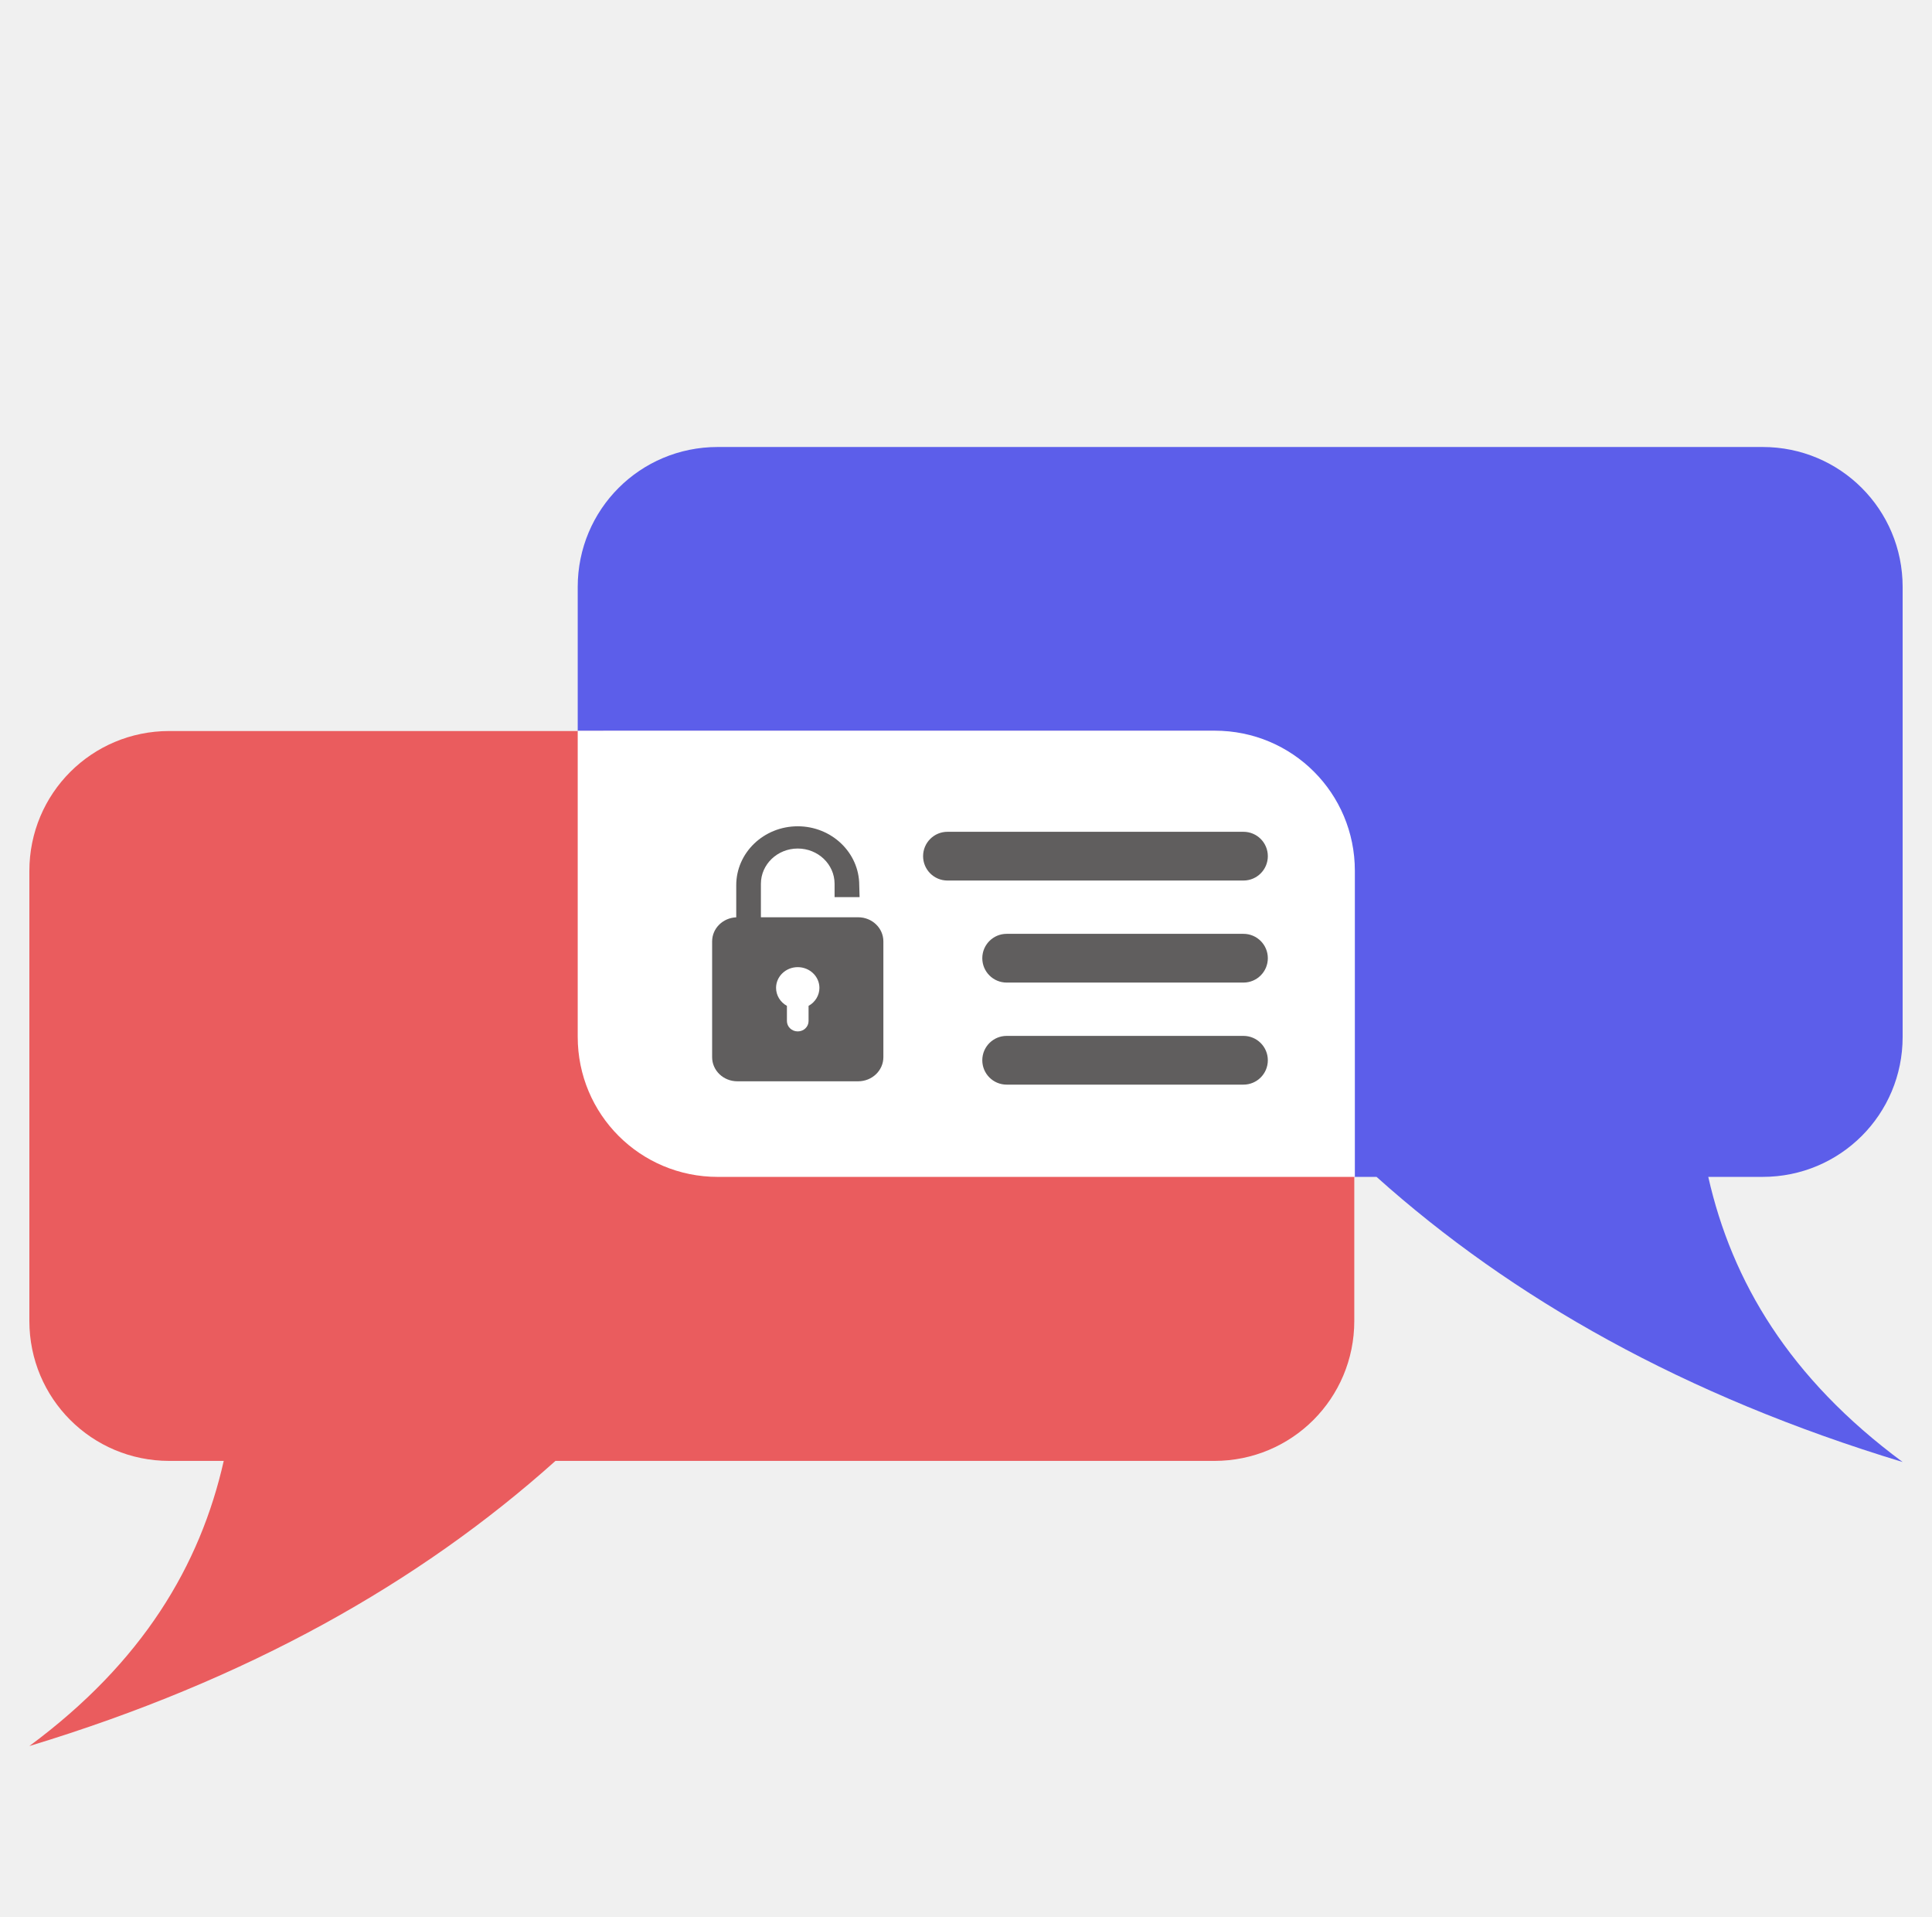
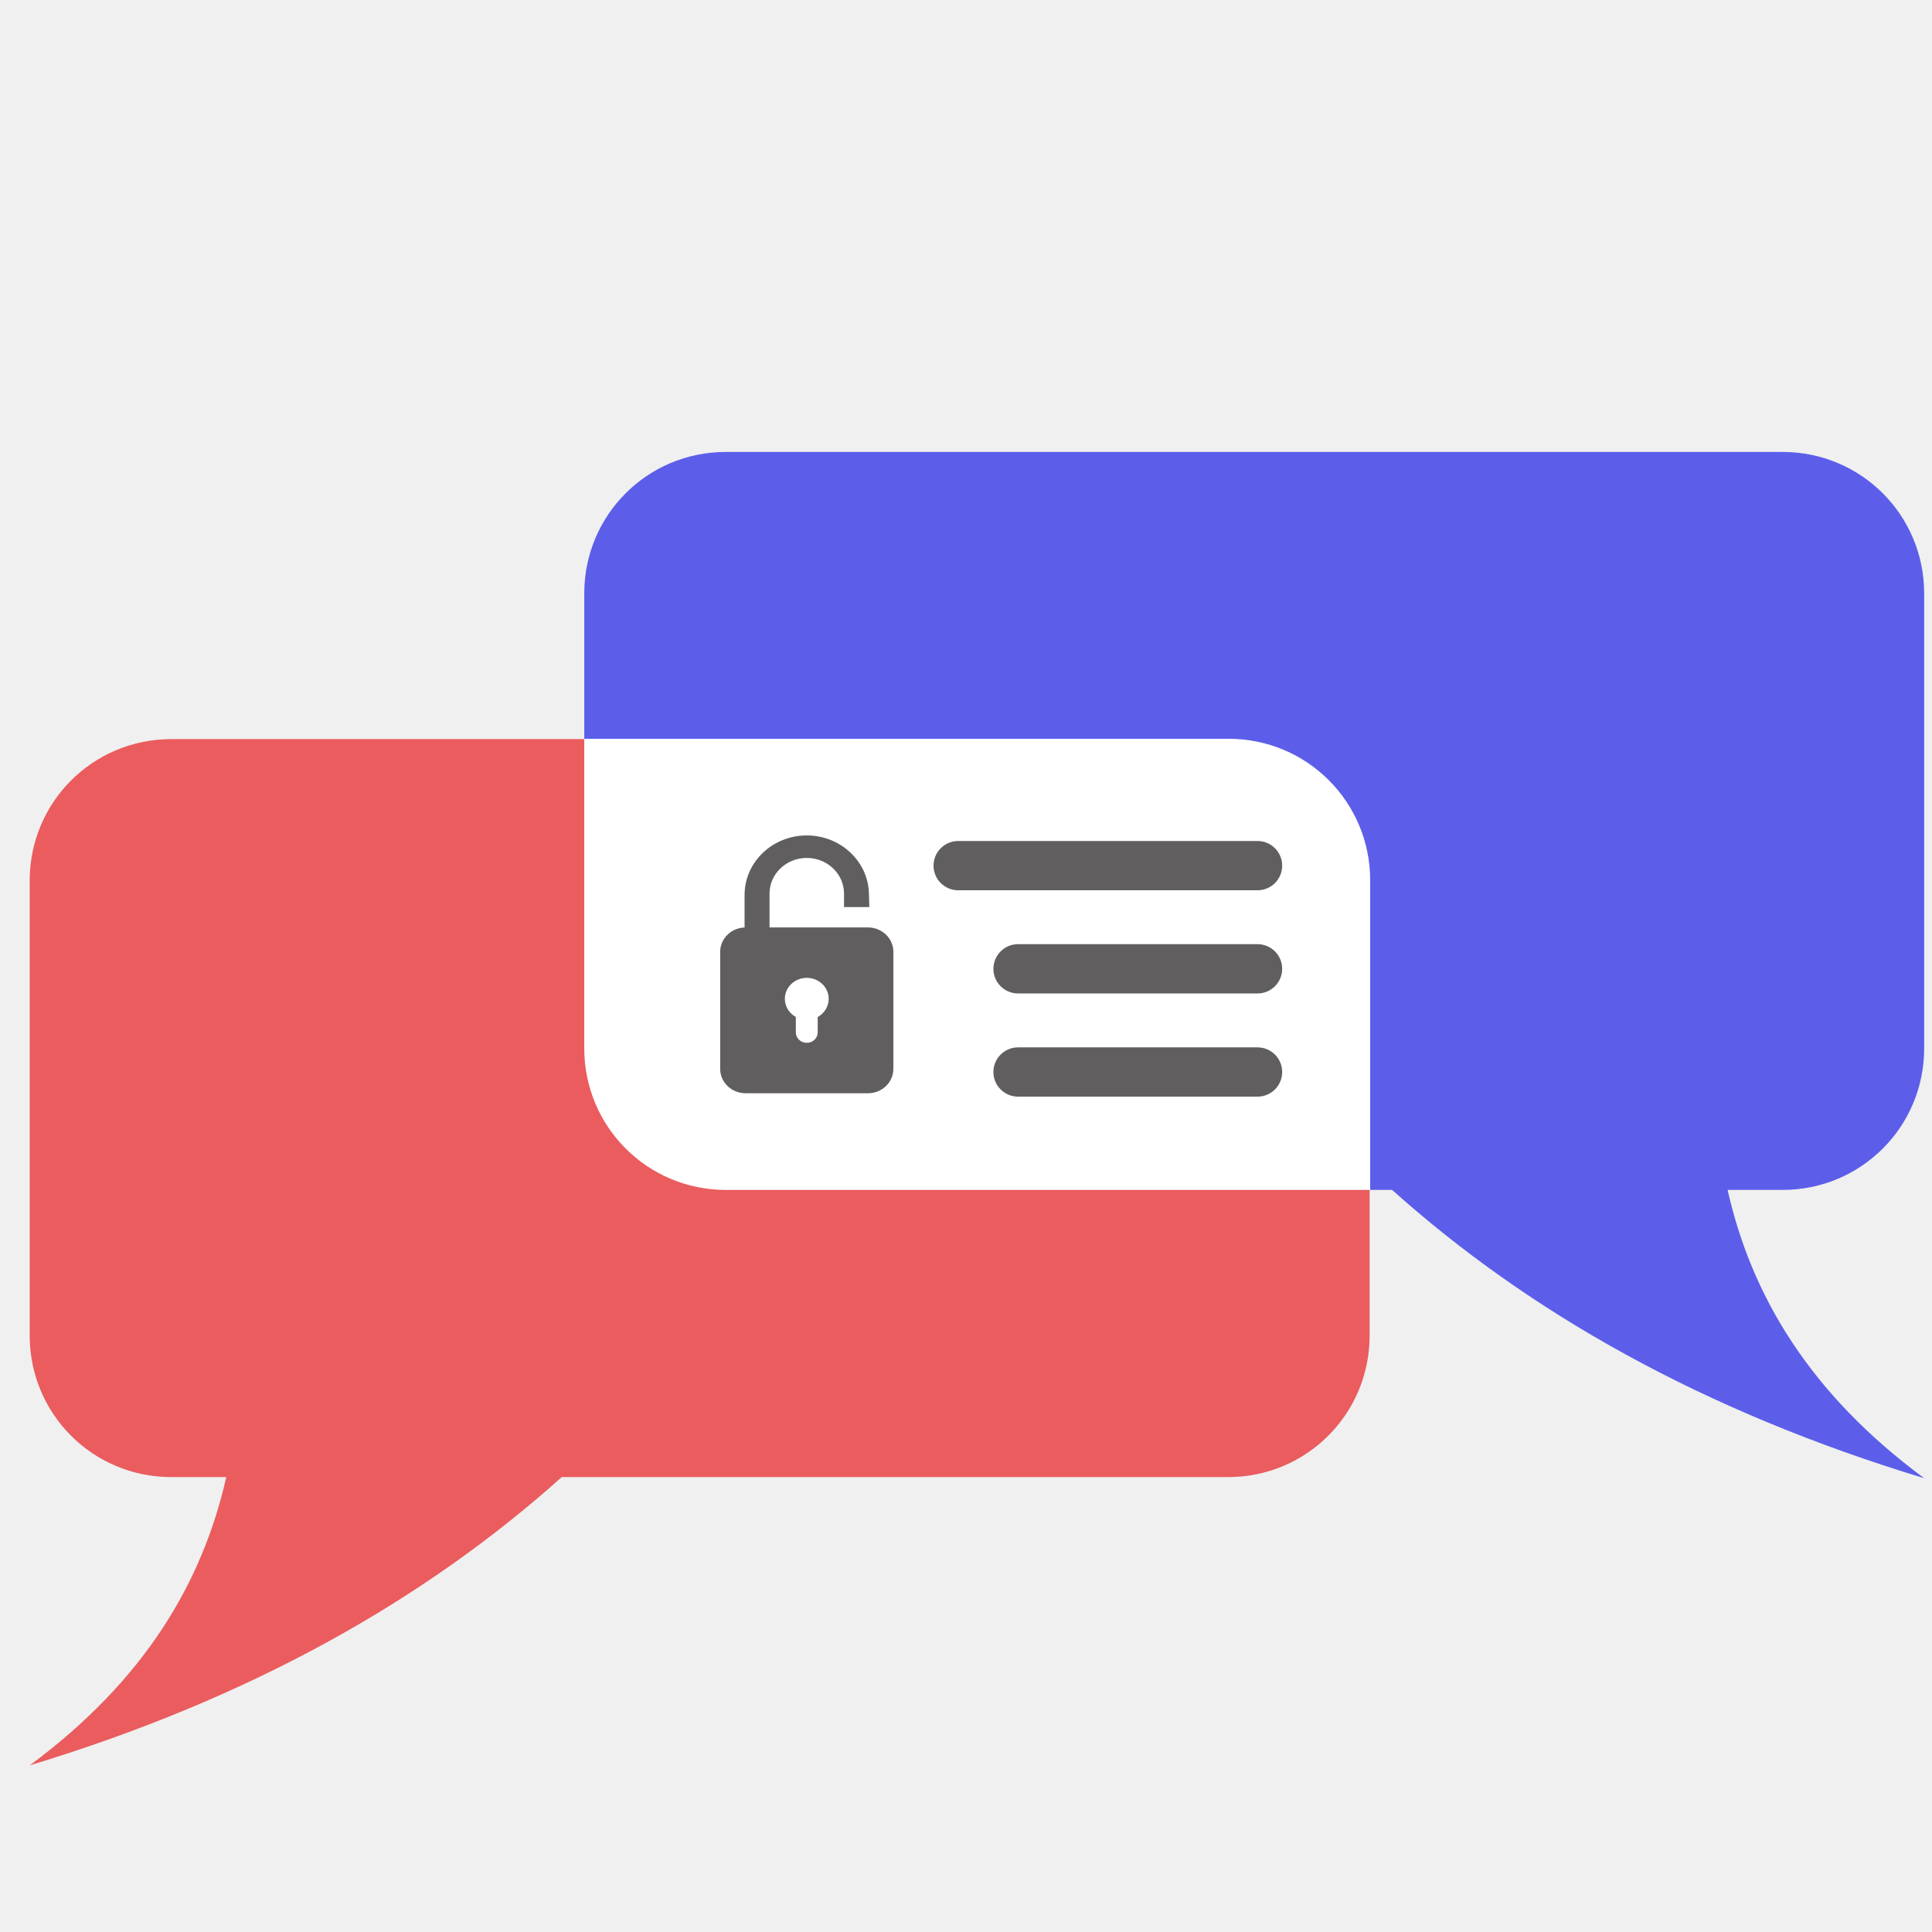
- <svg xmlns="http://www.w3.org/2000/svg" width="182.037mm" height="180.541mm" viewBox="0 0 182.037 180.541" version="1.1" id="svg8">
+ <svg xmlns="http://www.w3.org/2000/svg" width="180mm" height="180mm" viewBox="0 0 180 180" version="1.1" id="svg8">
  <defs id="defs2" />
  <g style="display:none" id="layer2">
    <circle r="91.112" cy="59.061" cx="-65.347" id="path913" style="opacity:1;fill:#ffffff;fill-opacity:1;fill-rule:nonzero;stroke:none;stroke-width:1.32;stroke-linecap:butt;stroke-linejoin:round;stroke-miterlimit:4;stroke-dasharray:none;stroke-opacity:1;paint-order:markers stroke fill" transform="translate(157.2077,30.36764)" />
  </g>
  <g transform="translate(157.2077,30.36764)" id="layer1">
    <g id="g927" />
    <g transform="matrix(1.297575,0,0,1.297575,19.69621,-17.58063)" id="g838">
      <path style="opacity:1;fill:#5c5eea;fill-opacity:1;fill-rule:nonzero;stroke:none;stroke-width:0.929;stroke-linecap:butt;stroke-linejoin:round;stroke-miterlimit:4;stroke-dasharray:none;stroke-opacity:1;paint-order:markers stroke fill" d="m -84.222,22.596 h 75.884 c 5.63,0 10.162,4.532 10.162,10.162 v 32.663 c 0,5.63 -4.532,10.162 -10.162,10.162 h -3.952 c 1.715,7.59 5.884,14.614 14.114,20.7 C -14.044,91.473 -26.529,84.407 -36.378,75.583 h -47.844 c -5.63,0 -10.162,-4.532 -10.162,-10.162 V 32.758 c 0,-5.63 4.532,-10.162 10.162,-10.162 z" id="rect815" />
      <path style="opacity:1;fill:#ea5c5e;fill-opacity:1;fill-rule:nonzero;stroke:none;stroke-width:0.929;stroke-linecap:butt;stroke-linejoin:round;stroke-miterlimit:4;stroke-dasharray:none;stroke-opacity:1;paint-order:markers stroke fill" d="m -48.156,43.215 h -75.884 c -5.63,0 -10.162,4.532 -10.162,10.162 v 32.663 c 0,5.63 4.532,10.162 10.162,10.162 h 3.952 c -1.715,7.59 -5.884,14.614 -14.114,20.7 15.868,-4.811 28.354,-11.876 38.202,-20.7 h 47.844 c 5.63,0 10.162,-4.532 10.162,-10.162 V 53.377 c 0,-5.63 -4.532,-10.162 -10.162,-10.162 z" id="rect815-7" />
      <g id="g828">
        <path id="path1936" d="m -94.384,43.192 v 22.222 c 0,5.634 4.536,10.17 10.17,10.17 h 46.261 V 53.361 c 0,-5.634 -4.536,-10.17 -10.17,-10.17 z" style="opacity:1;fill:#ffffff;fill-opacity:1;fill-rule:nonzero;stroke:none;stroke-width:0.93;stroke-linecap:butt;stroke-linejoin:round;stroke-miterlimit:4;stroke-dasharray:none;stroke-opacity:1;paint-order:markers stroke fill" />
        <path id="path1974" d="m -78.406,50.131 c -2.467,-8.8e-5 -4.467,1.915 -4.467,4.278 v 2.331 c -0.977,0.041 -1.751,0.805 -1.751,1.751 v 8.398 c 0,0.972 0.817,1.755 1.832,1.755 h 8.77 c 1.015,0 1.833,-0.783 1.833,-1.755 v -8.398 c 0,-0.972 -0.817,-1.755 -1.833,-1.755 h -7.06 v -2.426 -0.002 c -1.47e-4,-1.415 1.198,-2.562 2.675,-2.562 1.478,1.27e-4 2.675,1.147 2.675,2.562 v 0.002 0.962 h 1.816 l -0.025,-0.863 c 9e-5,-2.362 -2,-4.277 -4.467,-4.278 z m 0,10.226 c 0.869,-4e-6 1.573,0.675 1.573,1.507 -8.21e-4,0.538 -0.301,1.035 -0.788,1.303 v 1.103 c 0,0.417 -0.35,0.752 -0.786,0.752 -0.435,0 -0.786,-0.336 -0.786,-0.752 v -1.102 c -0.487,-0.269 -0.787,-0.766 -0.788,-1.304 0,-0.832 0.704,-1.507 1.573,-1.507 z" style="opacity:1;fill:#605e5e;fill-opacity:1;fill-rule:nonzero;stroke:none;stroke-width:1.111;stroke-linecap:butt;stroke-linejoin:round;stroke-miterlimit:4;stroke-dasharray:none;stroke-opacity:1;paint-order:markers stroke fill" />
        <rect ry="1.769" y="50.531" x="-69.305" height="3.538" width="25.033" id="rect990" style="opacity:1;fill:#605e5e;fill-opacity:1;fill-rule:nonzero;stroke:none;stroke-width:0.437;stroke-linecap:butt;stroke-linejoin:round;stroke-miterlimit:4;stroke-dasharray:none;stroke-opacity:1;paint-order:markers stroke fill" />
        <rect style="opacity:1;fill:#605e5e;fill-opacity:1;fill-rule:nonzero;stroke:none;stroke-width:0.398;stroke-linecap:butt;stroke-linejoin:round;stroke-miterlimit:4;stroke-dasharray:none;stroke-opacity:1;paint-order:markers stroke fill" id="rect1004" width="20.734" height="3.538" x="-65.006" y="57.939" ry="1.769" />
        <rect ry="1.769" y="65.348" x="-65.006" height="3.538" width="20.734" id="rect1006" style="opacity:1;fill:#605e5e;fill-opacity:1;fill-rule:nonzero;stroke:none;stroke-width:0.398;stroke-linecap:butt;stroke-linejoin:round;stroke-miterlimit:4;stroke-dasharray:none;stroke-opacity:1;paint-order:markers stroke fill" />
      </g>
    </g>
  </g>
</svg>
